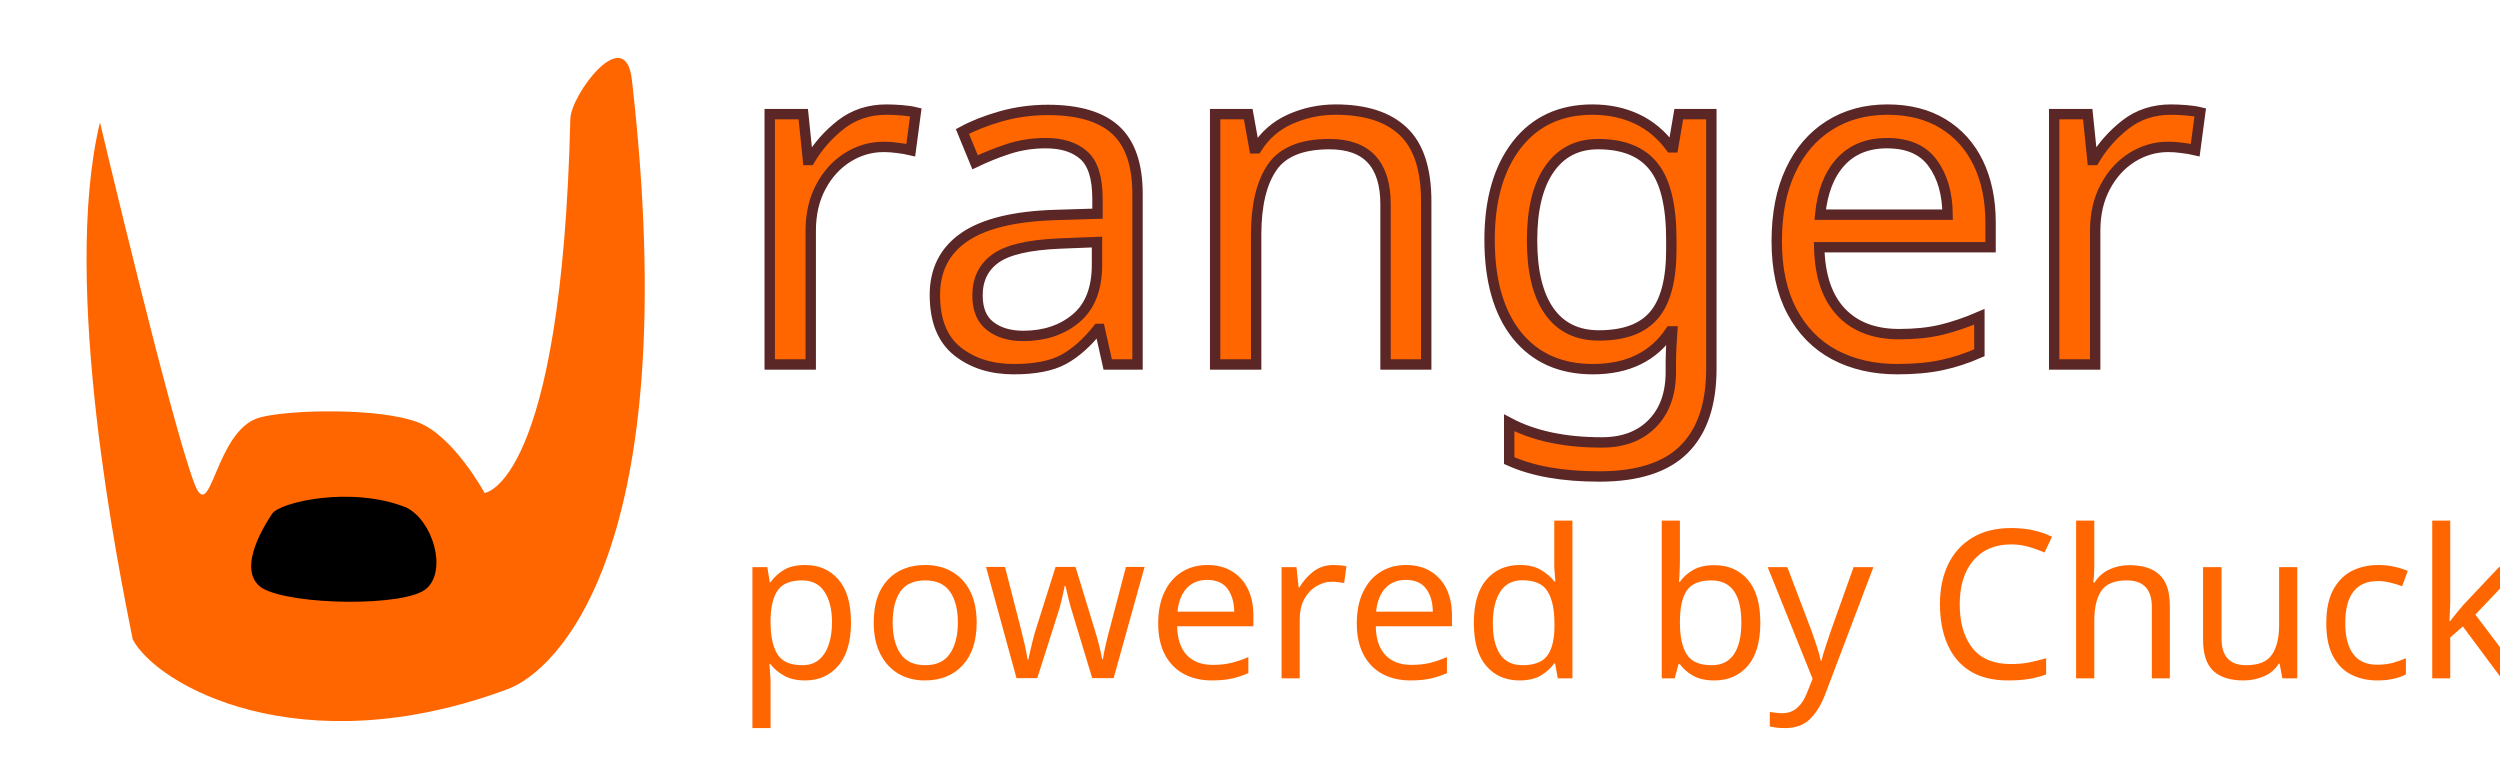
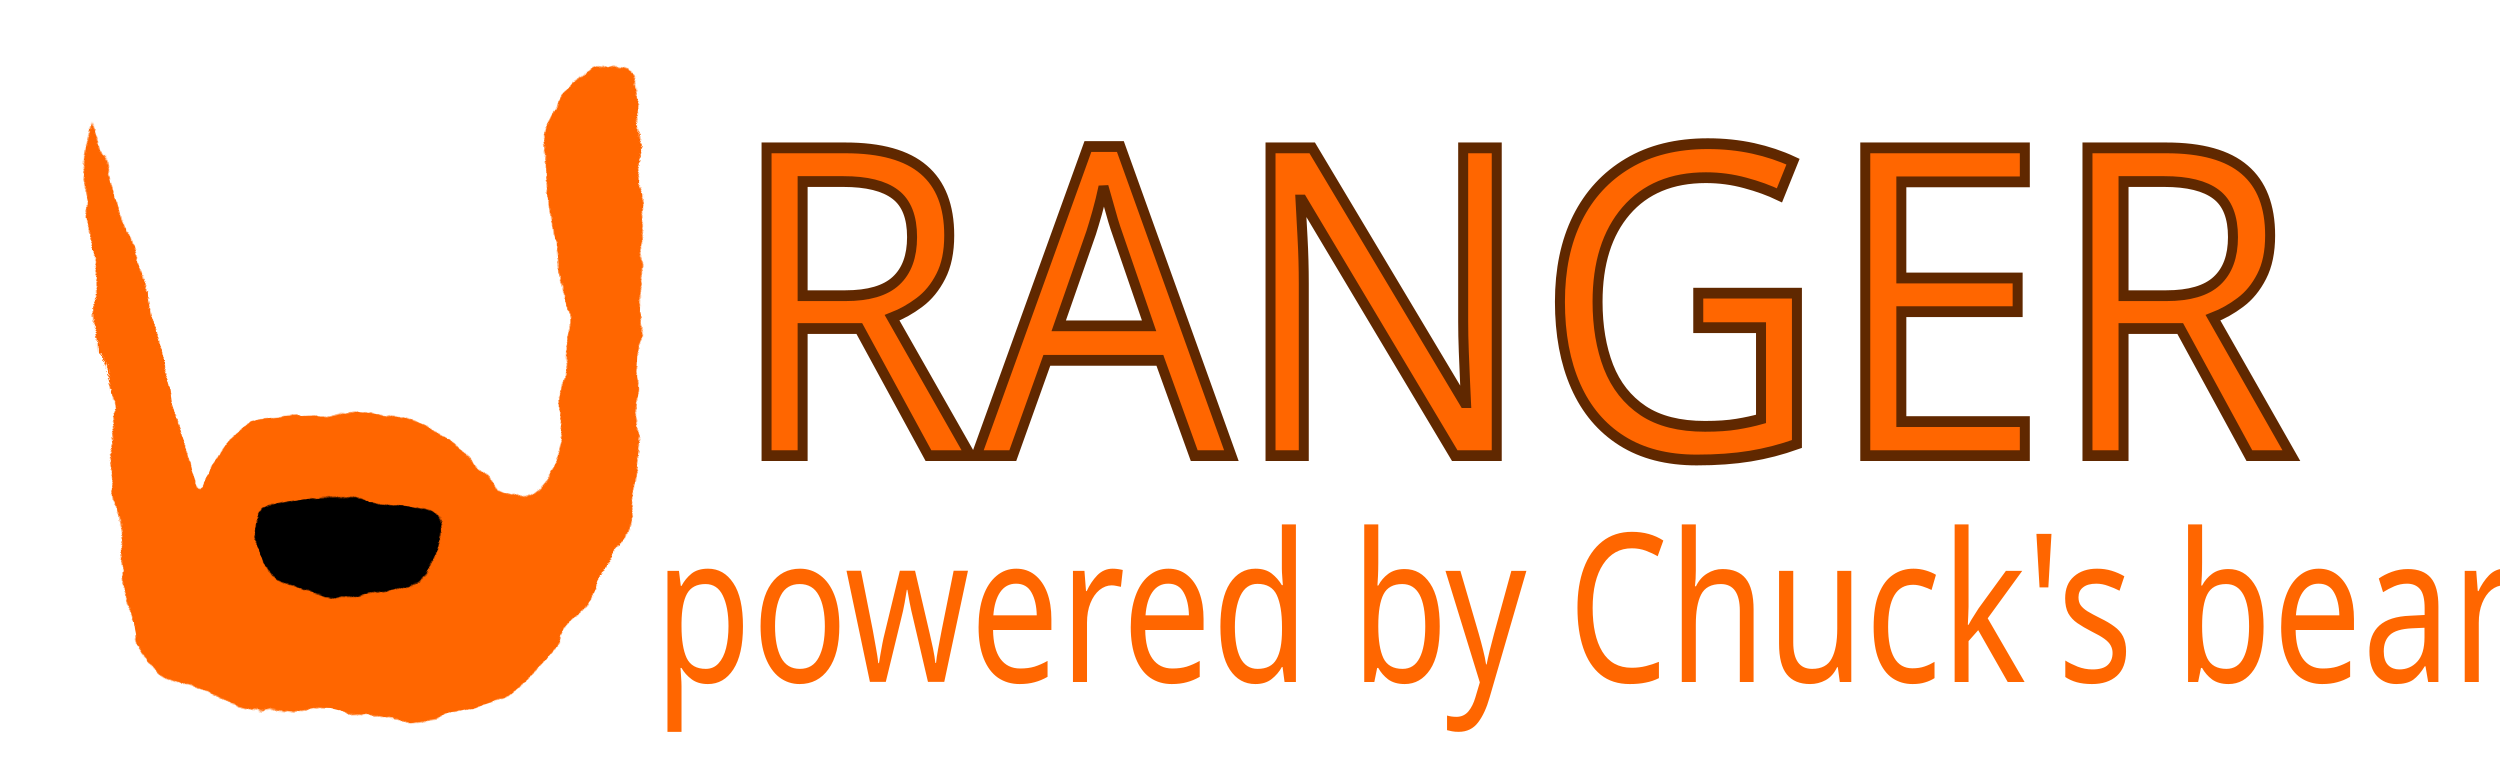
<svg xmlns="http://www.w3.org/2000/svg" width="68mm" height="21mm" viewBox="0 0 240.945 74.409" id="svg2" version="1.1" enable-background="new">
  <defs id="defs4">
    <filter style="color-interpolation-filters:sRGB" id="filter4343">
      <feBlend mode="multiply" in2="BackgroundImage" id="feBlend4345" />
    </filter>
+     <filter height="1.4" y="-0.2" width="1.4" x="-0.2" style="color-interpolation-filters:sRGB;" id="filter5608">
+       <feTurbulence baseFrequency="0.05" numOctaves="7" type="fractalNoise" result="result91" id="feTurbulence5610" />
+       <feDisplacementMap scale="6" result="result5" xChannelSelector="R" in="SourceGraphic" in2="result91" id="feDisplacementMap5612" />
+       <feComposite in="SourceGraphic" operator="atop" in2="result5" id="feComposite5614" />
+     </filter>
  </defs>
  <g id="layer1" transform="translate(0,-977.9528)" style="filter:url(#filter4343)">
    <rect style="opacity:1;fill:#000000;fill-opacity:1;fill-rule:nonzero;stroke:none;stroke-width:1;stroke-linecap:round;stroke-linejoin:round;stroke-miterlimit:4;stroke-dasharray:none;stroke-dashoffset:0;stroke-opacity:1" id="rect4347" width="318.198" height="193.444" x="304.056" y="935.185" />
-     <path style="color:#000000;clip-rule:nonzero;display:inline;overflow:visible;visibility:visible;opacity:1;isolation:auto;mix-blend-mode:normal;color-interpolation:sRGB;color-interpolation-filters:linearRGB;solid-color:#000000;solid-opacity:1;fill:#ff6600;fill-opacity:1;fill-rule:nonzero;stroke:none;stroke-width:3;stroke-linecap:butt;stroke-linejoin:miter;stroke-miterlimit:4;stroke-dasharray:none;stroke-dashoffset:0;stroke-opacity:1;color-rendering:auto;image-rendering:auto;shape-rendering:auto;text-rendering:auto;enable-background:accumulate" d="m 60.9,985.642 c 5.211,45.537 -7.382,57.024 -11.97,58.729 -20.087,7.465 -33.876,-0.436 -36.14,-4.801 -1.337,-6.723 -6.943,-34.165 -3.154,-49.823 0,0 6.887,29.107 9.114,34.843 1.589,4.092 1.972,-5.202 6.265,-6.394 2.759,-0.767 11.526,-0.98 15.292,0.468 3.42,1.315 6.398,6.8 6.398,6.8 0,0 7.413,-0.738 8.264,-36.052 0.057,-2.351 5.293,-9.344 5.931,-3.77 z" id="path4321" />
-     <text xml:space="preserve" style="font-style:normal;font-variant:normal;font-weight:normal;font-stretch:normal;font-size:25px;line-height:125%;font-family:Sans;-inkscape-font-specification:'Sans, Normal';text-align:start;letter-spacing:0px;word-spacing:0px;writing-mode:lr-tb;text-anchor:start;fill:#ff6600;fill-opacity:1;stroke:#5a2626;stroke-width:1px;stroke-linecap:butt;stroke-linejoin:miter;stroke-opacity:1" x="70.357" y="1013.077" id="text4325">
-       <tspan id="tspan4327" x="70.357" y="1013.077" style="font-style:normal;font-variant:normal;font-weight:normal;font-stretch:normal;font-size:45px;font-family:'Alfa Slab One';-inkscape-font-specification:'Alfa Slab One';stroke:#5a2626;stroke-opacity:1">ranger</tspan>
+     <path style="color:#000000;clip-rule:nonzero;display:inline;overflow:visible;visibility:visible;opacity:1;isolation:auto;mix-blend-mode:normal;color-interpolation:sRGB;color-interpolation-filters:linearRGB;solid-color:#000000;solid-opacity:1;fill:#ff6600;fill-opacity:1;fill-rule:nonzero;stroke:none;stroke-width:3;stroke-linecap:butt;stroke-linejoin:miter;stroke-miterlimit:4;stroke-dasharray:none;stroke-dashoffset:0;stroke-opacity:1;filter:url(#filter5608);color-rendering:auto;image-rendering:auto;shape-rendering:auto;text-rendering:auto;enable-background:accumulate" d="m 60.9,985.642 c 5.211,45.537 -7.382,57.024 -11.97,58.729 -20.087,7.465 -33.876,-0.436 -36.14,-4.801 -1.337,-6.723 -6.943,-34.165 -3.154,-49.823 0,0 6.887,29.107 9.114,34.843 1.589,4.092 1.972,-5.202 6.265,-6.394 2.759,-0.767 11.526,-0.98 15.292,0.468 3.42,1.315 6.398,6.8 6.398,6.8 0,0 11.707,3.808 6.422,-31.119 -1.193,-7.887 7.135,-14.277 7.773,-8.704 z" id="path4321" />
+     <text xml:space="preserve" style="font-style:normal;font-variant:normal;font-weight:normal;font-stretch:normal;font-size:24.093px;line-height:125%;font-family:Ultra;-inkscape-font-specification:Ultra;text-align:start;letter-spacing:0px;word-spacing:0px;writing-mode:lr-tb;text-anchor:start;fill:#ff6600;fill-opacity:1;stroke:#602800;stroke-width:1;stroke-linecap:butt;stroke-linejoin:miter;stroke-miterlimit:4;stroke-dasharray:none;stroke-opacity:1" x="72.844" y="984.047" id="text4325" transform="scale(0.962991,1.038431)">
+       <tspan id="tspan4327" x="72.844" y="984.047" style="font-style:normal;font-variant:normal;font-weight:normal;font-stretch:normal;font-size:40px;font-family:Wellfleet;-inkscape-font-specification:Wellfleet;stroke:#602800;stroke-width:1;stroke-miterlimit:4;stroke-dasharray:none;stroke-opacity:1">RANGER</tspan>
    </text>
-     <text xml:space="preserve" style="font-style:normal;font-variant:normal;font-weight:normal;font-stretch:normal;font-size:20px;line-height:125%;font-family:Sans;-inkscape-font-specification:'Sans, Normal';text-align:start;letter-spacing:0px;word-spacing:0px;writing-mode:lr-tb;text-anchor:start;fill:#ff6600;fill-opacity:1;stroke:none;stroke-width:1px;stroke-linecap:butt;stroke-linejoin:miter;stroke-opacity:1" x="70.811" y="1043.329" id="text4329">
-       <tspan x="70.811" y="1043.329" id="tspan4337" style="font-style:normal;font-variant:normal;font-weight:normal;font-stretch:normal;font-family:Allan;-inkscape-font-specification:Allan">powered by Chuck's beard </tspan>
+     <text xml:space="preserve" style="font-style:normal;font-variant:normal;font-weight:normal;font-stretch:normal;font-size:17.507px;line-height:125%;font-family:Sans;-inkscape-font-specification:'Sans, Normal';text-align:start;letter-spacing:0px;word-spacing:0px;writing-mode:lr-tb;text-anchor:start;fill:#ff6600;fill-opacity:1;stroke:none;stroke-width:1px;stroke-linecap:butt;stroke-linejoin:miter;stroke-opacity:1" x="72.002" y="913.606" id="text4329" transform="scale(0.8753652,1.14238)">
+       <tspan x="72.002" y="913.606" id="tspan4337" style="font-style:normal;font-variant:normal;font-weight:normal;font-stretch:normal;font-family:'Bigshot One';-inkscape-font-specification:'Bigshot One'">powered by Chuck's beard </tspan>
    </text>
-     <path style="color:#000000;clip-rule:nonzero;display:inline;overflow:visible;visibility:visible;opacity:1;isolation:auto;mix-blend-mode:normal;color-interpolation:sRGB;color-interpolation-filters:linearRGB;solid-color:#000000;solid-opacity:1;fill:#000000;fill-opacity:1;fill-rule:nonzero;stroke:none;stroke-width:3;stroke-linecap:butt;stroke-linejoin:miter;stroke-miterlimit:4;stroke-dasharray:none;stroke-dashoffset:0;stroke-opacity:1;color-rendering:auto;image-rendering:auto;shape-rendering:auto;text-rendering:auto;enable-background:accumulate" d="m 25.276,1034.639 c 2.9,1.674 13.804,1.809 15.822,0.045 2.017,-1.764 0.63,-6.559 -1.954,-7.825 -5.315,-2.119 -12.184,-0.491 -12.906,0.592 -1.886,2.832 -2.954,5.885 -0.962,7.188 z" id="path4341" />
+     <path style="color:#000000;clip-rule:nonzero;display:inline;overflow:visible;visibility:visible;opacity:1;isolation:auto;mix-blend-mode:normal;color-interpolation:sRGB;color-interpolation-filters:linearRGB;solid-color:#000000;solid-opacity:1;fill:#000000;fill-opacity:1;fill-rule:nonzero;stroke:none;stroke-width:3;stroke-linecap:butt;stroke-linejoin:miter;stroke-miterlimit:4;stroke-dasharray:none;stroke-dashoffset:0;stroke-opacity:1;filter:url(#filter5608);color-rendering:auto;image-rendering:auto;shape-rendering:auto;text-rendering:auto;enable-background:accumulate" d="m 28.18,1035.081 c 2.9,1.674 9.385,1.62 11.402,-0.144 2.017,-1.764 4.103,-6.748 1.518,-8.014 -5.315,-2.119 -14.142,-0.554 -14.863,0.529 -1.886,2.832 -0.05,6.327 1.942,7.63 z" id="path4341" />
  </g>
</svg>
